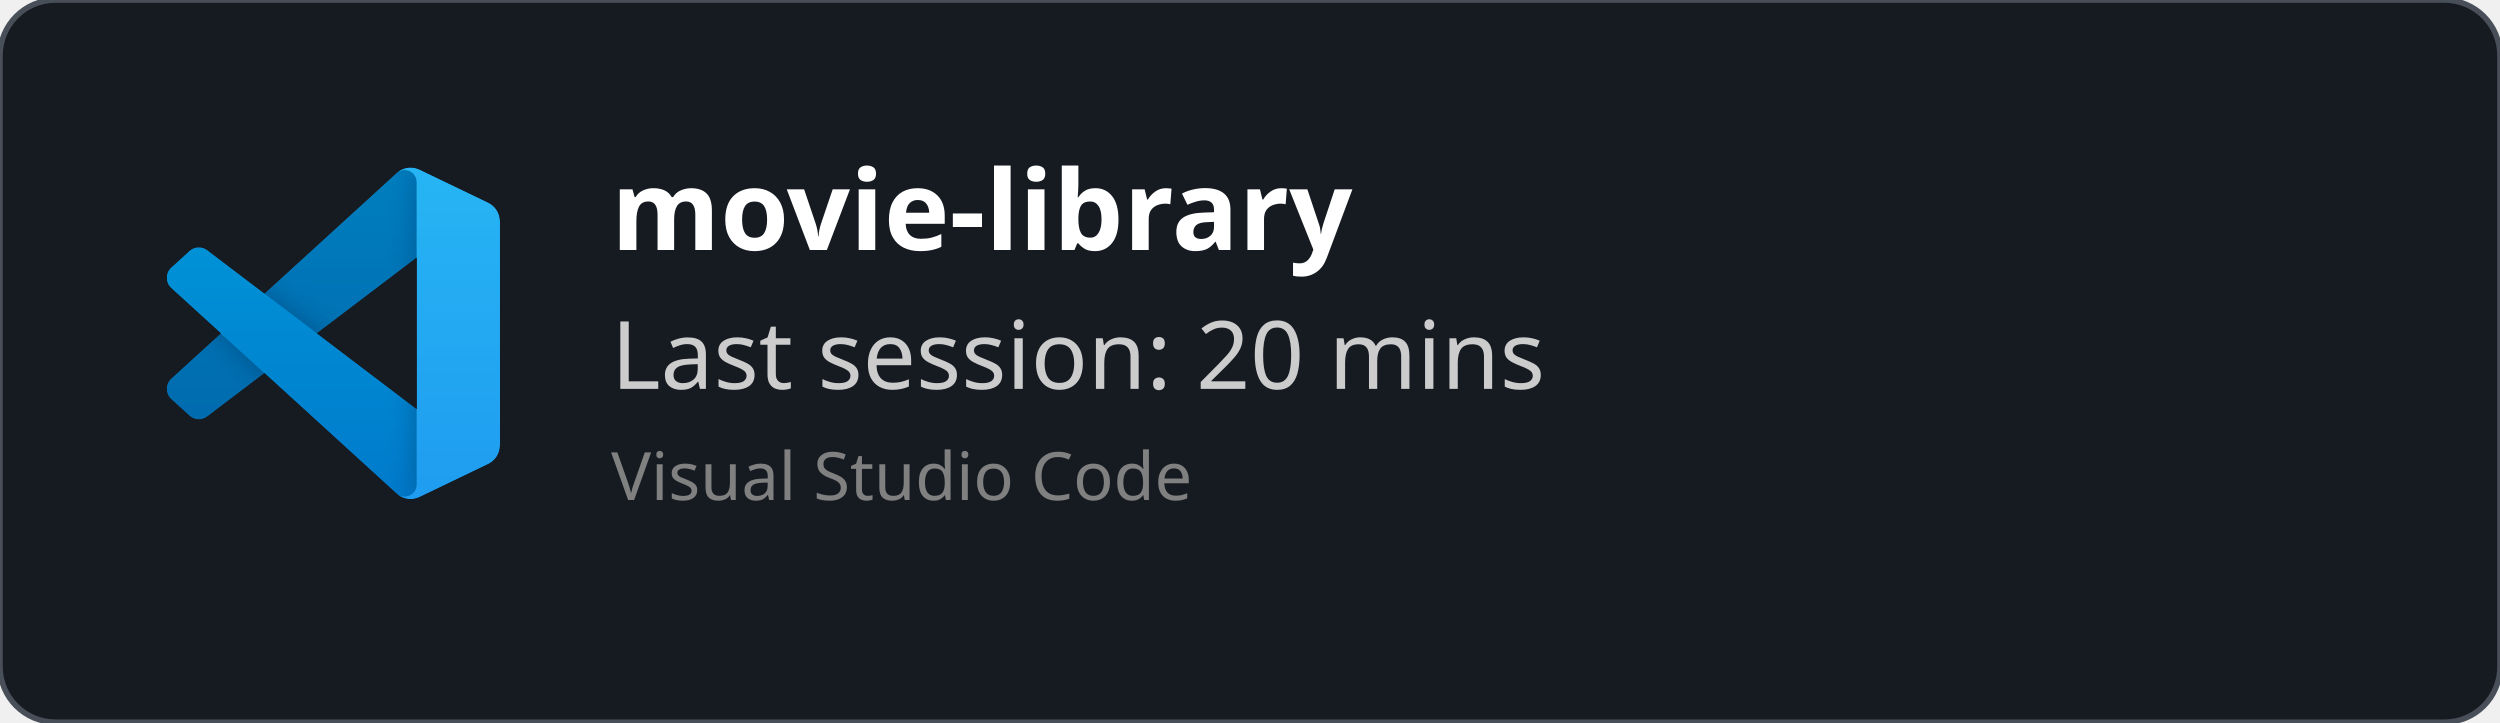
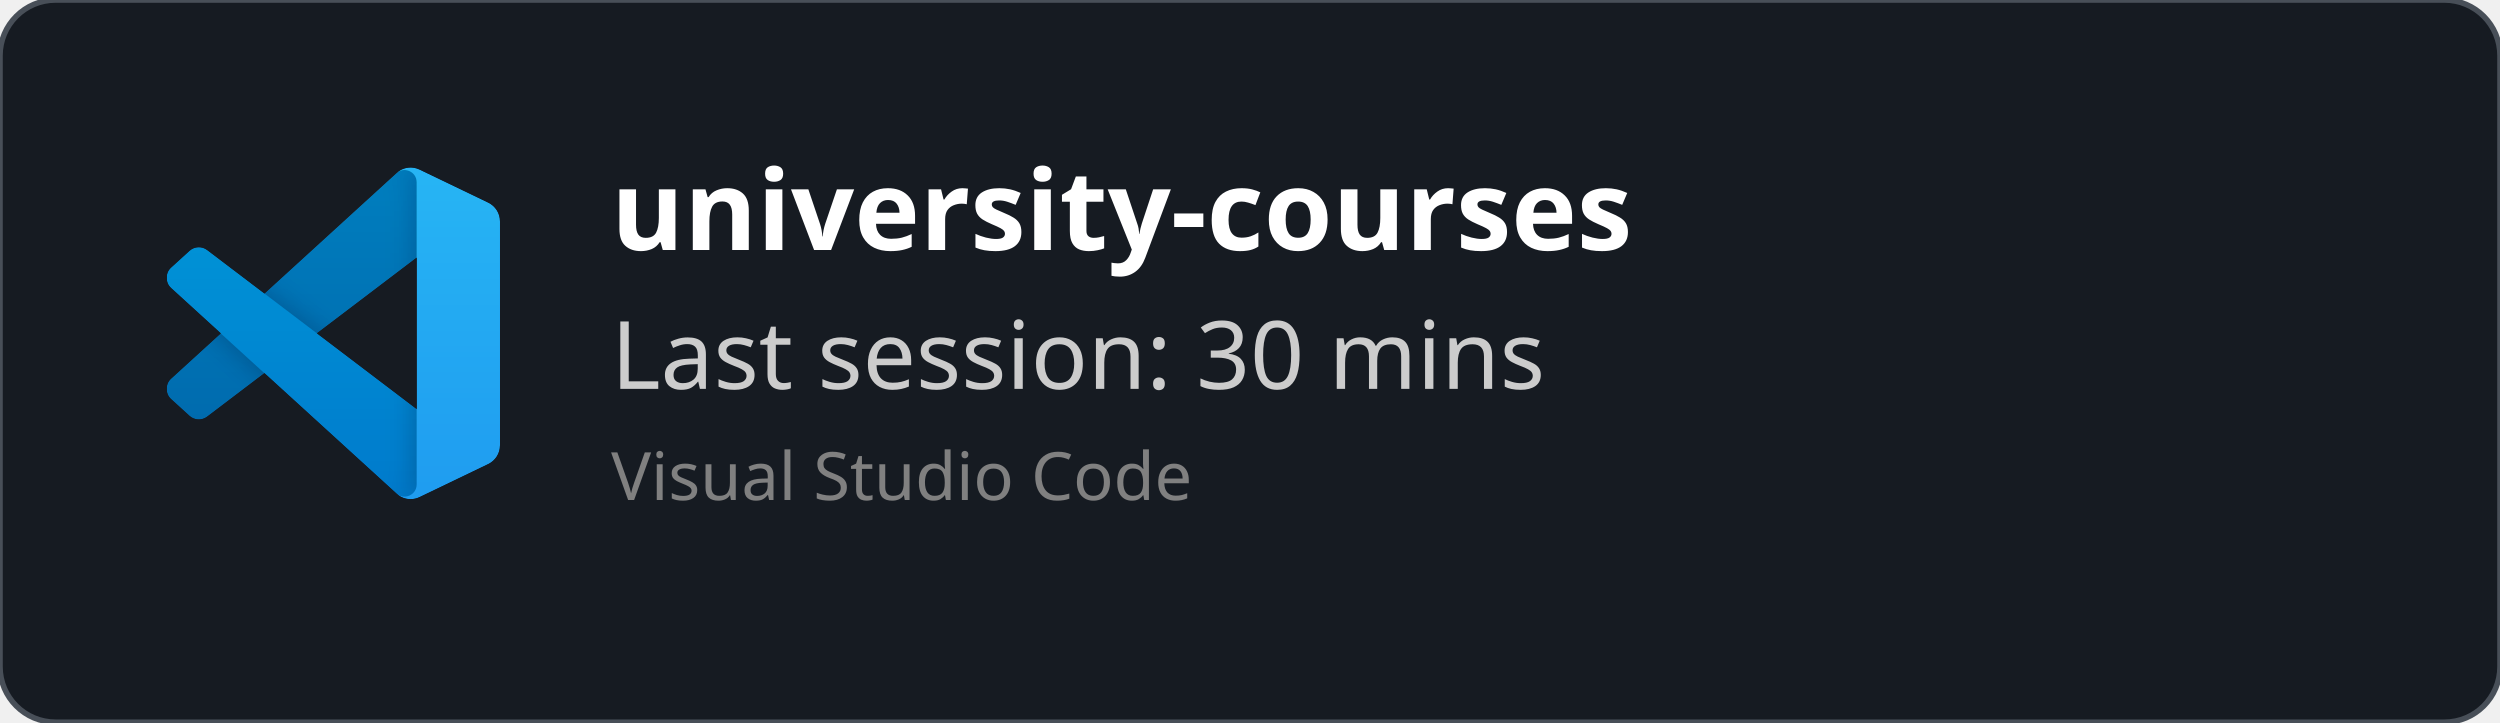
<svg xmlns="http://www.w3.org/2000/svg" width="450" height="130" viewBox="0 0 450 130" fill="none" role="img">
  <style>
    *{
        font-family: 'Segoe UI', Ubuntu, monospace
    }
    </style>
  <defs>
    <clipPath id="horizontalClip" x="20" y="20" width="500" height="200">
      <rect x="90" y="20" width="300" height="50" />
    </clipPath>
  </defs>
  <rect width="450" height="130" fill="rgba(22,27,34)" stroke="#484f58" stroke-width="1" fill-opacity="1" stroke-opacity="1" x="0" y="0" rx="10px" ry="10px">
    </rect>
  <svg width="60" height="60" x="30" y="30" viewBox="0 0 100 100" fill="none" id="vscode">
    <mask id="mask0" mask-type="alpha" maskUnits="userSpaceOnUse" x="0" y="0" width="100" height="100">
      <path fill-rule="evenodd" clip-rule="evenodd" d="M70.912 99.317C72.487 99.931 74.283 99.891 75.873 99.126L96.461 89.22C98.624 88.179 100 85.989 100 83.587V16.413C100 14.011 98.624 11.822 96.461 10.781L75.873 0.874C73.786 -0.13 71.345 0.116 69.513 1.447C69.252 1.637 69.003 1.849 68.769 2.083L29.355 38.041L12.187 25.01C10.589 23.797 8.354 23.896 6.869 25.246L1.363 30.255C-0.453 31.906 -0.455 34.763 1.359 36.417L16.247 50L1.359 63.583C-0.455 65.237 -0.453 68.094 1.363 69.745L6.869 74.754C8.354 76.104 10.589 76.204 12.187 74.99L29.355 61.959L68.769 97.917C69.392 98.541 70.125 99.01 70.912 99.317ZM75.015 27.299L45.109 50L75.015 72.701V27.299Z" fill="white" />
    </mask>
    <g mask="url(#mask0)">
      <path d="M96.461 10.796L75.857 0.876C73.472 -0.273 70.622 0.212 68.75 2.083L1.299 63.583C-0.516 65.237 -0.514 68.094 1.303 69.745L6.813 74.754C8.298 76.104 10.535 76.204 12.134 74.99L93.361 13.37C96.086 11.303 100 13.246 100 16.667V16.427C100 14.027 98.625 11.838 96.461 10.796Z" fill="#0065A9" />
      <g filter="url(#filter0_d)">
        <path d="M96.461 89.204L75.857 99.124C73.472 100.273 70.622 99.788 68.75 97.917L1.299 36.417C-0.516 34.763 -0.514 31.906 1.303 30.255L6.813 25.246C8.298 23.896 10.535 23.796 12.134 25.009L93.361 86.63C96.086 88.697 100 86.754 100 83.333V83.573C100 85.974 98.625 88.162 96.461 89.204Z" fill="#007ACC" />
      </g>
      <g filter="url(#filter1_d)">
        <path d="M75.858 99.126C73.472 100.274 70.622 99.788 68.75 97.917C71.056 100.223 75 98.59 75 95.328V4.672C75 1.41 71.056 -0.223 68.75 2.083C70.622 0.211 73.472 -0.274 75.858 0.874L96.459 10.781C98.623 11.822 100 14.011 100 16.413V83.587C100 85.989 98.623 88.179 96.459 89.22L75.858 99.126Z" fill="#1F9CF0" />
      </g>
      <g style="mix-blend-mode:overlay" opacity="0.25">
        <path fill-rule="evenodd" clip-rule="evenodd" d="M70.851 99.317C72.426 99.931 74.222 99.891 75.812 99.126L96.4 89.22C98.563 88.179 99.939 85.989 99.939 83.587V16.413C99.939 14.011 98.564 11.822 96.4 10.781L75.812 0.874C73.725 -0.13 71.284 0.116 69.453 1.447C69.191 1.637 68.942 1.849 68.708 2.083L29.294 38.041L12.126 25.01C10.528 23.796 8.293 23.896 6.809 25.246L1.302 30.255C-0.513 31.906 -0.515 34.763 1.298 36.417L16.186 50L1.298 63.583C-0.515 65.237 -0.513 68.094 1.302 69.745L6.809 74.754C8.293 76.104 10.528 76.204 12.126 74.99L29.294 61.959L68.708 97.917C69.332 98.54 70.064 99.01 70.851 99.317ZM74.954 27.299L45.048 50L74.954 72.701V27.299Z" fill="url(#paint0_linear)" />
      </g>
    </g>
    <defs>
      <filter id="filter0_d" x="-8.394" y="15.829" width="116.727" height="92.246" filterUnits="userSpaceOnUse" color-interpolation-filters="sRGB">
        <feFlood flood-opacity="0" result="BackgroundImageFix" />
        <feColorMatrix in="SourceAlpha" type="matrix" values="0 0 0 0 0 0 0 0 0 0 0 0 0 0 0 0 0 0 127 0" />
        <feOffset />
        <feGaussianBlur stdDeviation="4.167" />
        <feColorMatrix type="matrix" values="0 0 0 0 0 0 0 0 0 0 0 0 0 0 0 0 0 0 0.25 0" />
        <feBlend mode="overlay" in2="BackgroundImageFix" result="effect1_dropShadow" />
        <feBlend mode="normal" in="SourceGraphic" in2="effect1_dropShadow" result="shape" />
      </filter>
      <filter id="filter1_d" x="60.417" y="-8.076" width="47.917" height="116.151" filterUnits="userSpaceOnUse" color-interpolation-filters="sRGB">
        <feFlood flood-opacity="0" result="BackgroundImageFix" />
        <feColorMatrix in="SourceAlpha" type="matrix" values="0 0 0 0 0 0 0 0 0 0 0 0 0 0 0 0 0 0 127 0" />
        <feOffset />
        <feGaussianBlur stdDeviation="4.167" />
        <feColorMatrix type="matrix" values="0 0 0 0 0 0 0 0 0 0 0 0 0 0 0 0 0 0 0.25 0" />
        <feBlend mode="overlay" in2="BackgroundImageFix" result="effect1_dropShadow" />
        <feBlend mode="normal" in="SourceGraphic" in2="effect1_dropShadow" result="shape" />
      </filter>
      <linearGradient id="paint0_linear" x1="49.939" y1="0.258" x2="49.939" y2="99.742" gradientUnits="userSpaceOnUse">
        <stop stop-color="white" />
        <stop offset="1" stop-color="white" stop-opacity="0" />
      </linearGradient>
    </defs>
  </svg>
  <text x="110" y="45" font-size="20" clip-path="url(#horizontalClip)" font-weight="bold" font-family="Ubuntu" fill="white">
-     movie-library
+     university-courses
    </text>
  <text x="110" y="70" font-size="17px" font-family="Ubuntu" fill="#ccc">
-     Last session: 20 mins
+     Last session: 30 mins
    </text>
  <text x="110" y="90" font-size="12px" font-family="Ubuntu" fill="grey">
    Visual Studio Code
    </text>
</svg>
